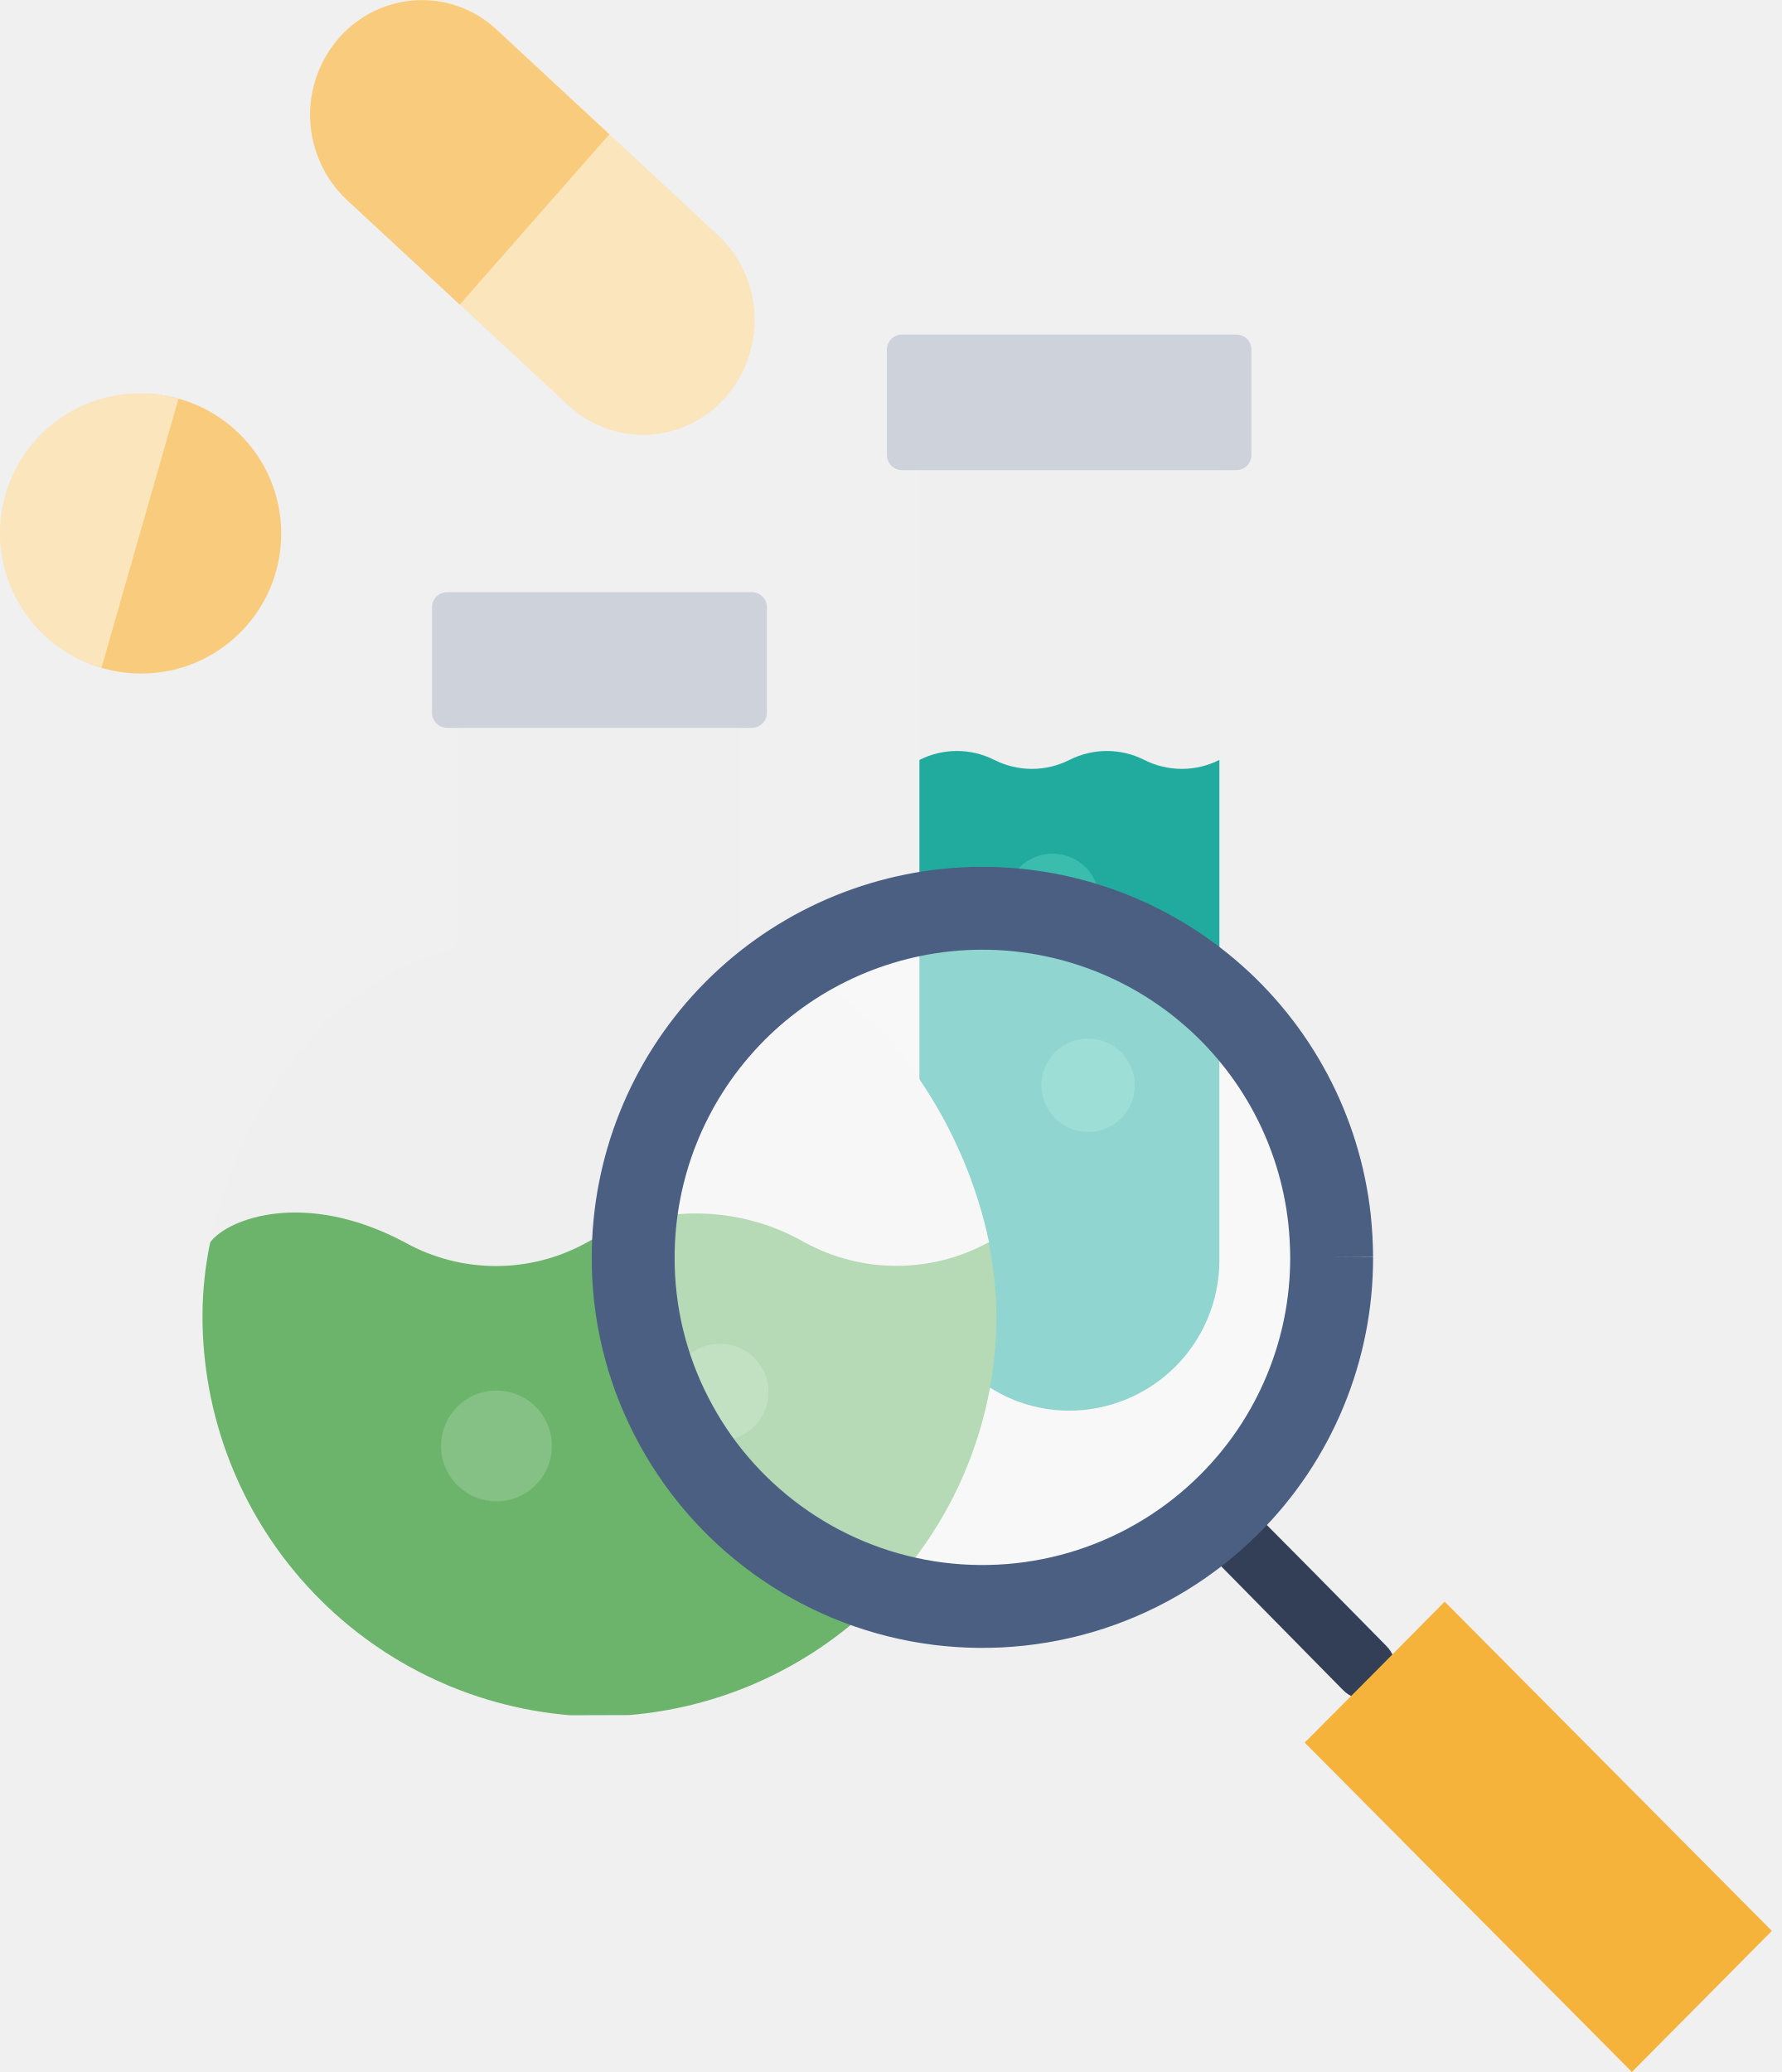
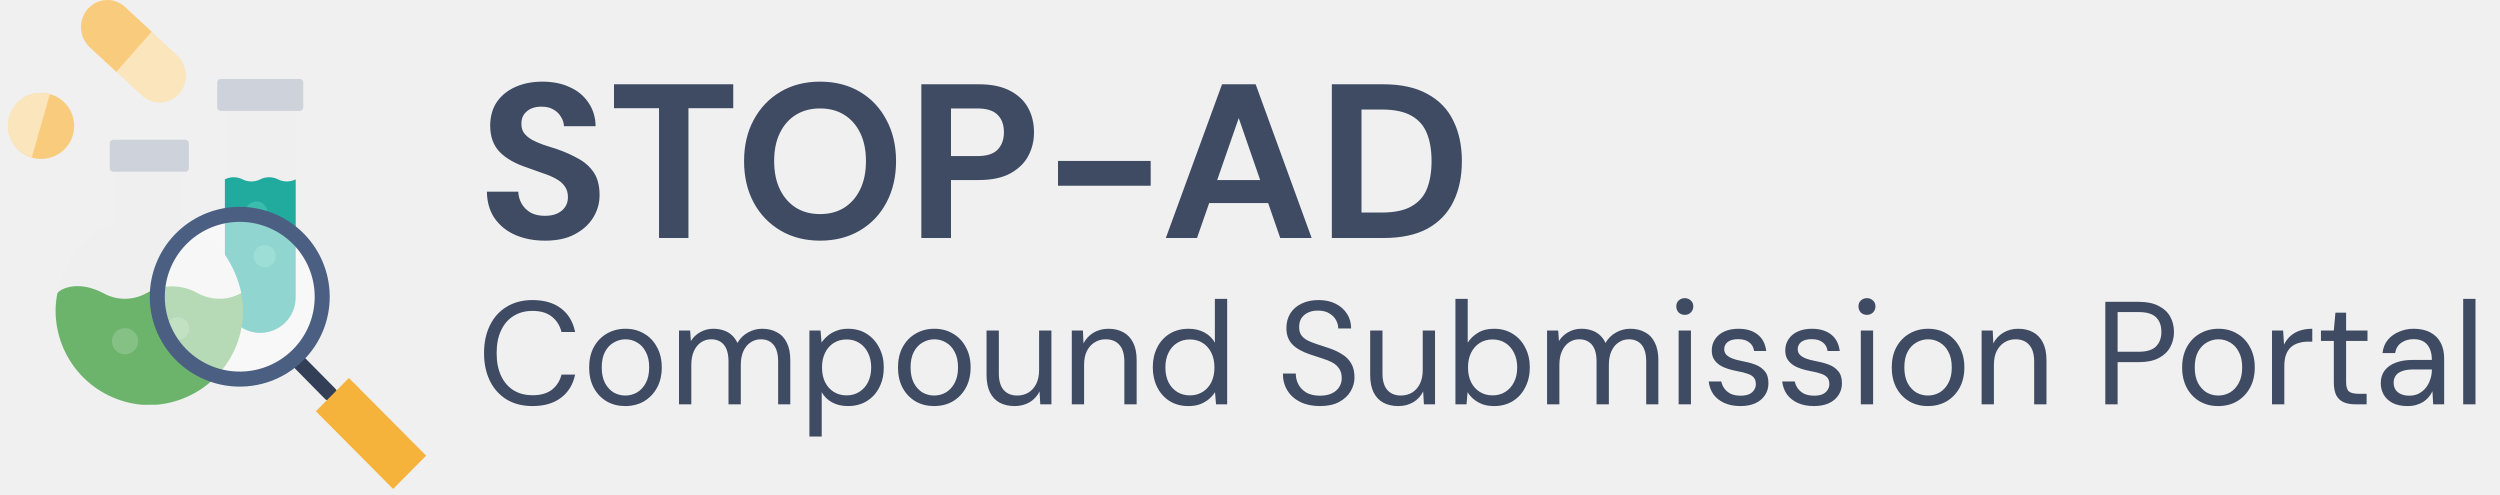
- <svg xmlns="http://www.w3.org/2000/svg" width="43" height="50" viewBox="0 0 43 50" fill="none">
-   <path fill-rule="evenodd" clip-rule="evenodd" d="M26.042 20.095L29.428 18.338V11.341L25.475 10.036L22.186 11.345V18.342L26.042 20.095Z" fill="#F0EFF0" />
-   <path fill-rule="evenodd" clip-rule="evenodd" d="M23.889 33.485C24.461 33.849 25.126 34.042 25.805 34.041C26.763 34.039 27.682 33.657 28.36 32.98C29.038 32.303 29.42 31.384 29.424 30.426V18.338C29.143 18.48 28.832 18.554 28.518 18.554C28.203 18.554 27.893 18.48 27.612 18.338C27.332 18.196 27.023 18.122 26.709 18.122C26.395 18.122 26.085 18.196 25.805 18.338C25.524 18.48 25.214 18.554 24.899 18.554C24.585 18.554 24.274 18.48 23.994 18.338C23.713 18.196 23.404 18.122 23.09 18.122C22.776 18.122 22.466 18.196 22.186 18.338V26.046C22.019 30.531 21.696 32.187 23.889 33.485Z" fill="#21AB9F" />
-   <path fill-rule="evenodd" clip-rule="evenodd" d="M22.186 11.345H29.836C29.932 11.344 30.024 11.305 30.092 11.237C30.159 11.169 30.197 11.076 30.197 10.98V8.434C30.197 8.338 30.159 8.246 30.091 8.179C30.024 8.111 29.932 8.073 29.836 8.073H21.767C21.671 8.073 21.578 8.111 21.51 8.178C21.441 8.246 21.402 8.338 21.401 8.434V10.98C21.401 11.077 21.44 11.17 21.508 11.238C21.577 11.307 21.67 11.345 21.767 11.345H22.186Z" fill="#CED2DB" />
-   <path fill-rule="evenodd" clip-rule="evenodd" d="M13.993 32.708C17.848 31.988 20.355 31.841 23.869 29.987C23.57 28.576 22.999 27.237 22.186 26.045C21.331 24.684 20.049 23.645 18.54 23.091C18.183 22.979 17.876 22.881 17.876 22.648V17.564L14.552 16.258L11.054 17.564V22.644C11.054 22.878 10.747 22.979 10.389 23.091C7.669 23.958 5.671 27.056 5.072 29.975L13.993 32.708Z" fill="#F0EFF0" />
-   <path fill-rule="evenodd" clip-rule="evenodd" d="M11.055 17.564H18.14C18.237 17.564 18.33 17.526 18.399 17.457C18.467 17.389 18.506 17.296 18.506 17.199V14.653C18.506 14.605 18.496 14.558 18.478 14.514C18.459 14.47 18.432 14.43 18.398 14.396C18.364 14.362 18.324 14.336 18.28 14.318C18.235 14.3 18.188 14.291 18.14 14.291H10.786C10.69 14.291 10.598 14.33 10.531 14.397C10.463 14.465 10.425 14.557 10.425 14.653V17.199C10.425 17.295 10.463 17.387 10.53 17.456C10.598 17.524 10.69 17.563 10.786 17.564H11.055Z" fill="#CED2DB" />
-   <path fill-rule="evenodd" clip-rule="evenodd" d="M15.178 41.387C17.297 41.212 19.299 40.342 20.874 38.914C22.449 37.485 23.508 35.577 23.889 33.485C23.992 32.909 24.044 32.325 24.044 31.74C24.04 31.148 23.976 30.558 23.854 29.979C23.173 30.351 22.41 30.547 21.634 30.547C20.858 30.547 20.095 30.351 19.415 29.979C18.616 29.522 17.712 29.282 16.791 29.282C15.871 29.282 14.966 29.522 14.168 29.979C13.495 30.354 12.738 30.551 11.968 30.551C11.197 30.551 10.44 30.354 9.768 29.979C7.358 28.696 5.492 29.407 5.072 29.979C4.951 30.559 4.888 31.151 4.886 31.744C4.882 34.171 5.792 36.511 7.435 38.298C9.078 40.086 11.332 41.19 13.752 41.391L15.178 41.387Z" fill="#6CB46C" />
-   <path fill-rule="evenodd" clip-rule="evenodd" d="M16.212 33.57C16.207 33.803 16.273 34.031 16.399 34.226C16.525 34.422 16.706 34.575 16.92 34.666C17.134 34.757 17.37 34.782 17.598 34.739C17.827 34.695 18.037 34.584 18.201 34.419C18.366 34.255 18.478 34.046 18.522 33.818C18.567 33.59 18.543 33.353 18.452 33.139C18.361 32.925 18.209 32.743 18.014 32.616C17.819 32.489 17.591 32.424 17.359 32.428C17.055 32.428 16.764 32.548 16.549 32.762C16.334 32.976 16.213 33.267 16.212 33.57Z" fill="#85C185" />
-   <path fill-rule="evenodd" clip-rule="evenodd" d="M11.98 36.229C12.244 36.229 12.503 36.15 12.723 36.003C12.943 35.856 13.114 35.647 13.215 35.403C13.316 35.158 13.343 34.889 13.291 34.63C13.239 34.37 13.111 34.132 12.924 33.945C12.736 33.758 12.498 33.631 12.238 33.58C11.979 33.529 11.71 33.556 11.465 33.658C11.221 33.76 11.012 33.931 10.866 34.152C10.72 34.372 10.642 34.631 10.643 34.896C10.644 35.25 10.785 35.589 11.036 35.839C11.286 36.089 11.626 36.229 11.98 36.229V36.229Z" fill="#85C185" />
-   <path fill-rule="evenodd" clip-rule="evenodd" d="M25.401 22.855C25.624 22.855 25.841 22.788 26.027 22.665C26.212 22.541 26.357 22.365 26.442 22.159C26.527 21.953 26.55 21.726 26.506 21.507C26.463 21.289 26.355 21.088 26.198 20.93C26.04 20.773 25.839 20.665 25.62 20.622C25.402 20.578 25.175 20.601 24.969 20.686C24.763 20.771 24.587 20.916 24.463 21.101C24.34 21.286 24.273 21.504 24.273 21.727C24.273 22.026 24.392 22.313 24.604 22.524C24.815 22.736 25.102 22.855 25.401 22.855Z" fill="#3ABDAD" />
-   <path fill-rule="evenodd" clip-rule="evenodd" d="M26.26 27.317C26.483 27.316 26.7 27.249 26.885 27.125C27.07 27 27.214 26.824 27.299 26.618C27.383 26.412 27.405 26.185 27.361 25.967C27.317 25.749 27.21 25.548 27.052 25.391C26.894 25.234 26.693 25.127 26.475 25.084C26.256 25.04 26.03 25.063 25.824 25.148C25.618 25.234 25.442 25.378 25.319 25.564C25.195 25.749 25.129 25.966 25.129 26.189C25.129 26.338 25.158 26.485 25.215 26.622C25.272 26.759 25.355 26.883 25.46 26.988C25.566 27.093 25.69 27.175 25.827 27.232C25.965 27.288 26.112 27.317 26.26 27.317V27.317Z" fill="#3ABDAD" />
-   <path d="M8.193 0.917C8.427 0.648 8.713 0.428 9.033 0.272C9.353 0.116 9.7 0.024 10.055 0.004C10.408 -0.015 10.761 0.038 11.093 0.159C11.428 0.282 11.734 0.471 11.995 0.715L17.32 5.671C17.586 5.914 17.8 6.209 17.95 6.537C18.256 7.204 18.293 7.963 18.05 8.656C17.935 8.996 17.752 9.311 17.514 9.581C17.279 9.85 16.992 10.069 16.671 10.226C16.353 10.383 16.006 10.473 15.652 10.49C15.298 10.509 14.944 10.456 14.611 10.335C14.277 10.21 13.971 10.021 13.709 9.779L8.384 4.827C8.126 4.581 7.919 4.286 7.774 3.96C7.466 3.294 7.43 2.534 7.673 1.842C7.784 1.502 7.961 1.188 8.193 0.917V0.917Z" fill="#FBE5BD" />
-   <path d="M14.704 3.241L11.983 0.719C11.724 0.475 11.418 0.286 11.084 0.164C10.75 0.042 10.395 -0.011 10.04 0.007C9.685 0.027 9.337 0.118 9.017 0.274C8.697 0.43 8.412 0.649 8.178 0.917C7.698 1.467 7.449 2.182 7.485 2.911C7.522 3.641 7.84 4.327 8.372 4.827L11.093 7.35L14.704 3.241Z" fill="#F9CC7D" />
-   <path fill-rule="evenodd" clip-rule="evenodd" d="M28.938 37.259L32.401 40.777C33.073 41.461 34.123 40.388 33.446 39.712C32.293 38.538 31.14 37.372 29.987 36.214C29.311 35.506 28.261 36.571 28.938 37.259Z" fill="#333F56" />
-   <path fill-rule="evenodd" clip-rule="evenodd" d="M42.755 46.595L39.378 50L31.483 42.051L33.143 40.384L34.861 38.65L42.755 46.595Z" fill="#F5B33C" />
-   <path opacity="0.5" fill-rule="evenodd" clip-rule="evenodd" d="M32.117 30.212C32.12 31.319 31.903 32.416 31.479 33.438C31.055 34.461 30.433 35.39 29.649 36.171V36.171C29.025 36.798 28.306 37.322 27.519 37.725C26.533 38.229 25.458 38.533 24.354 38.62C23.251 38.708 22.141 38.577 21.088 38.236C20.035 37.894 19.06 37.349 18.218 36.63C17.376 35.912 16.684 35.035 16.181 34.049C15.572 32.864 15.258 31.551 15.264 30.22C15.263 28.065 16.088 25.991 17.569 24.425C19.05 22.86 21.075 21.921 23.227 21.802C25.379 21.684 27.495 22.395 29.139 23.788C30.783 25.182 31.831 27.152 32.067 29.295V29.295C32.101 29.599 32.118 29.906 32.117 30.212V30.212Z" fill="white" />
-   <path d="M32.133 30.34C32.135 31.447 31.918 32.544 31.494 33.566C31.071 34.589 30.449 35.518 29.665 36.299C28.724 37.239 27.575 37.943 26.31 38.354C25.046 38.764 23.702 38.87 22.388 38.663C21.075 38.455 19.829 37.94 18.753 37.158C17.677 36.377 16.801 35.353 16.197 34.169C15.589 32.984 15.274 31.672 15.279 30.34C15.28 28.186 16.107 26.113 17.589 24.549C19.07 22.985 21.095 22.048 23.247 21.93C25.398 21.813 27.513 22.524 29.156 23.918C30.799 25.311 31.847 27.281 32.082 29.423V29.423C32.114 29.728 32.131 30.034 32.133 30.34" stroke="#4A5F82" stroke-width="2" />
-   <path d="M3.408 16.254C5.274 16.254 6.786 14.742 6.786 12.877C6.786 11.011 5.274 9.499 3.408 9.499C1.543 9.499 0.031 11.011 0.031 12.877C0.031 14.742 1.543 16.254 3.408 16.254Z" fill="#F9CC7D" />
-   <path fill-rule="evenodd" clip-rule="evenodd" d="M2.449 16.114C1.587 15.868 0.859 15.29 0.425 14.506C-0.01 13.723 -0.116 12.799 0.13 11.938C0.377 11.077 0.955 10.349 1.738 9.914C2.522 9.479 3.445 9.373 4.307 9.62" fill="#FBE5BD" />
+ <svg xmlns="http://www.w3.org/2000/svg" width="1027" height="203" viewBox="0 0 1027 203" fill="none">
+   <path fill-rule="evenodd" clip-rule="evenodd" d="M107.88 80.727L121.489 73.669V45.562L105.599 40.316L92.381 45.578V73.685L107.88 80.727Z" fill="#F0EFF0" />
+   <path fill-rule="evenodd" clip-rule="evenodd" d="M99.225 134.522C101.527 135.986 104.2 136.76 106.928 136.755C110.781 136.746 114.473 135.215 117.199 132.493C119.925 129.772 121.462 126.083 121.474 122.233V73.671C120.345 74.24 119.098 74.537 117.834 74.537C116.569 74.537 115.322 74.24 114.193 73.671C113.067 73.101 111.823 72.804 110.56 72.804C109.299 72.804 108.054 73.101 106.928 73.671C105.799 74.24 104.552 74.537 103.287 74.537C102.023 74.537 100.776 74.24 99.647 73.671C98.521 73.101 97.277 72.804 96.014 72.804C94.752 72.804 93.508 73.101 92.382 73.671V104.635C91.71 122.655 90.413 129.307 99.225 134.522Z" fill="#21AB9F" />
+   <path fill-rule="evenodd" clip-rule="evenodd" d="M92.383 45.579H123.132C123.519 45.574 123.888 45.418 124.161 45.143C124.433 44.869 124.585 44.497 124.585 44.111V33.883C124.585 33.498 124.432 33.129 124.159 32.856C123.887 32.584 123.517 32.431 123.132 32.431H90.696C90.309 32.431 89.938 32.583 89.663 32.855C89.388 33.127 89.231 33.496 89.227 33.883V44.111C89.227 44.5 89.382 44.873 89.657 45.149C89.933 45.424 90.306 45.579 90.696 45.579H92.383Z" fill="#CED2DB" />
+   <path fill-rule="evenodd" clip-rule="evenodd" d="M59.441 131.398C74.941 128.509 85.019 127.915 99.143 120.467C97.942 114.799 95.644 109.42 92.378 104.634C88.942 99.165 83.787 94.991 77.722 92.766C76.284 92.314 75.05 91.923 75.05 90.986V70.562L61.691 65.315L47.629 70.562V90.971C47.629 91.907 46.395 92.314 44.958 92.766C34.02 96.249 25.99 108.694 23.584 120.42L59.441 131.398Z" fill="#F0EFF0" />
+   <path fill-rule="evenodd" clip-rule="evenodd" d="M47.631 70.562H76.114C76.504 70.562 76.877 70.407 77.153 70.132C77.428 69.857 77.583 69.484 77.583 69.094V58.866C77.583 58.674 77.545 58.484 77.471 58.307C77.397 58.13 77.289 57.969 77.152 57.834C77.015 57.699 76.853 57.593 76.675 57.52C76.497 57.448 76.307 57.412 76.114 57.414H46.553C46.168 57.414 45.798 57.567 45.526 57.84C45.253 58.112 45.1 58.481 45.1 58.866V69.094C45.1 69.481 45.253 69.852 45.525 70.127C45.797 70.401 46.166 70.558 46.553 70.562H47.631Z" fill="#CED2DB" />
+   <path fill-rule="evenodd" clip-rule="evenodd" d="M64.208 166.267C72.726 165.563 80.774 162.07 87.104 156.331C93.434 150.591 97.694 142.926 99.222 134.522C99.637 132.208 99.846 129.861 99.847 127.51C99.831 125.133 99.575 122.763 99.081 120.437C96.346 121.934 93.278 122.718 90.16 122.718C87.042 122.718 83.973 121.934 81.238 120.437C78.026 118.602 74.391 117.637 70.692 117.637C66.993 117.637 63.357 118.602 60.146 120.437C57.442 121.945 54.398 122.737 51.302 122.737C48.206 122.737 45.162 121.945 42.459 120.437C32.772 115.284 25.272 118.142 23.584 120.437C23.095 122.768 22.844 125.144 22.834 127.526C22.821 137.278 26.479 146.679 33.082 153.859C39.685 161.04 48.749 165.475 58.474 166.282L64.208 166.267Z" fill="#6CB46C" />
+   <path fill-rule="evenodd" clip-rule="evenodd" d="M68.365 134.865C68.347 135.799 68.608 136.717 69.115 137.501C69.622 138.285 70.352 138.9 71.212 139.267C72.071 139.633 73.02 139.735 73.937 139.558C74.855 139.382 75.699 138.935 76.361 138.276C77.022 137.617 77.472 136.776 77.652 135.859C77.831 134.943 77.733 133.994 77.369 133.134C77.005 132.274 76.392 131.542 75.609 131.032C74.826 130.523 73.909 130.259 72.975 130.274C71.755 130.274 70.585 130.758 69.721 131.618C68.857 132.479 68.37 133.646 68.365 134.865Z" fill="#85C185" />
+   <path fill-rule="evenodd" clip-rule="evenodd" d="M51.352 145.545C52.416 145.545 53.456 145.229 54.34 144.639C55.224 144.048 55.913 143.208 56.319 142.226C56.726 141.243 56.831 140.162 56.623 139.12C56.414 138.077 55.9 137.12 55.147 136.37C54.394 135.619 53.435 135.109 52.391 134.903C51.348 134.698 50.266 134.806 49.285 135.215C48.303 135.624 47.465 136.315 46.876 137.201C46.287 138.086 45.974 139.126 45.978 140.189C45.982 141.611 46.55 142.973 47.557 143.977C48.565 144.981 49.929 145.545 51.352 145.545Z" fill="#85C185" />
+   <path fill-rule="evenodd" clip-rule="evenodd" d="M105.301 91.814C106.197 91.814 107.073 91.549 107.818 91.051C108.563 90.553 109.144 89.846 109.487 89.019C109.83 88.192 109.919 87.281 109.745 86.403C109.57 85.524 109.138 84.717 108.505 84.084C107.871 83.451 107.064 83.019 106.185 82.845C105.306 82.67 104.395 82.76 103.567 83.102C102.739 83.445 102.031 84.026 101.533 84.77C101.035 85.515 100.77 86.39 100.77 87.286C100.77 88.487 101.247 89.639 102.097 90.488C102.947 91.337 104.099 91.814 105.301 91.814Z" fill="#3ABDAD" />
+   <path fill-rule="evenodd" clip-rule="evenodd" d="M108.752 109.74C109.648 109.737 110.522 109.469 111.265 108.969C112.008 108.469 112.587 107.761 112.927 106.934C113.268 106.106 113.355 105.196 113.179 104.318C113.002 103.441 112.57 102.636 111.935 102.004C111.301 101.372 110.493 100.943 109.615 100.769C108.736 100.595 107.826 100.686 106.999 101.029C106.172 101.372 105.465 101.953 104.968 102.697C104.471 103.442 104.206 104.316 104.206 105.211C104.206 105.808 104.323 106.398 104.552 106.948C104.781 107.498 105.116 107.998 105.538 108.419C105.961 108.84 106.462 109.173 107.013 109.4C107.565 109.626 108.156 109.742 108.752 109.74Z" fill="#3ABDAD" />
+   <path d="M36.133 3.684C37.072 2.602 38.22 1.72 39.508 1.092C40.793 0.464 42.189 0.098 43.617 0.014C45.035 -0.059 46.454 0.153 47.788 0.639C49.134 1.134 50.366 1.893 51.413 2.872L72.819 22.781C73.888 23.76 74.748 24.944 75.35 26.263C76.584 28.94 76.73 31.991 75.756 34.773C75.291 36.142 74.558 37.405 73.6 38.489C72.655 39.572 71.502 40.453 70.21 41.081C68.932 41.712 67.539 42.074 66.116 42.143C64.692 42.218 63.268 42.006 61.928 41.519C60.587 41.016 59.356 40.258 58.304 39.286L36.898 19.392C35.862 18.402 35.029 17.219 34.445 15.91C33.209 13.234 33.064 10.182 34.039 7.4C34.486 6.036 35.197 4.773 36.133 3.684Z" fill="#FBE5BD" />
+   <path d="M62.304 13.021L51.367 2.887C50.325 1.908 49.096 1.151 47.753 0.66C46.41 0.169 44.982 -0.046 43.554 0.029C42.126 0.109 40.728 0.474 39.443 1.101C38.158 1.729 37.011 2.607 36.07 3.683C34.138 5.892 33.14 8.765 33.286 11.695C33.431 14.626 34.71 17.385 36.852 19.392L47.789 29.526L62.304 13.021Z" fill="#F9CC7D" />
+   <path fill-rule="evenodd" clip-rule="evenodd" d="M119.518 149.683L133.44 163.815C136.143 166.563 140.361 162.253 137.642 159.536C133.007 154.821 128.372 150.136 123.737 145.483C121.018 142.641 116.8 146.92 119.518 149.683Z" fill="#333F56" />
+   <path fill-rule="evenodd" clip-rule="evenodd" d="M175.064 187.19L161.486 200.869L129.753 168.936L136.425 162.237L143.331 155.273L175.064 187.19Z" fill="#F5B33C" />
+   <path opacity="0.5" fill-rule="evenodd" clip-rule="evenodd" d="M132.297 121.373C132.307 125.821 131.435 130.226 129.732 134.334C128.029 138.442 125.529 142.173 122.376 145.311C119.868 147.83 116.978 149.938 113.814 151.557C109.85 153.579 105.528 154.8 101.093 155.152C96.657 155.504 92.196 154.979 87.963 153.607C83.731 152.236 79.811 150.044 76.426 147.158C73.041 144.271 70.259 140.747 68.237 136.786C65.79 132.029 64.526 126.753 64.55 121.405C64.546 112.746 67.862 104.415 73.817 98.125C79.771 91.835 87.91 88.064 96.561 87.588C105.212 87.112 113.717 89.967 120.326 95.566C126.935 101.165 131.147 109.081 132.094 117.689C132.231 118.912 132.299 120.142 132.297 121.373Z" fill="white" />
+   <path d="M96.916 84.999C106.2 84.603 115.298 87.718 122.393 93.731L122.729 94.019C129.632 100.013 134.068 108.353 135.176 117.426L135.227 117.865L135.228 117.872L135.229 117.878C135.352 119.039 135.423 120.206 135.444 121.374L135.449 121.874V121.881C135.46 126.737 134.507 131.546 132.648 136.031C130.79 140.514 128.062 144.585 124.622 148.009L124.622 148.01C120.626 152.001 115.77 155.022 110.428 156.844L109.909 157.016C104.363 158.817 98.47 159.281 92.71 158.371C86.951 157.461 81.488 155.201 76.768 151.778C72.05 148.356 68.208 143.867 65.556 138.678V138.678C62.89 133.484 61.51 127.726 61.529 121.887H61.529C61.533 112.441 65.159 103.356 71.658 96.499V96.499L71.965 96.18C78.436 89.515 87.186 85.527 96.474 85.02L96.916 84.999ZM118.402 98.441C112.492 93.432 104.912 90.837 97.179 91.166L96.811 91.184C89.072 91.606 81.783 94.929 76.393 100.48L76.138 100.746C70.809 106.368 67.801 113.787 67.705 121.521L67.702 121.89V121.9C67.684 126.602 68.761 131.241 70.844 135.454L71.049 135.86L71.051 135.865L71.261 136.269C73.461 140.422 76.584 144.018 80.392 146.781C84.324 149.633 88.875 151.515 93.674 152.273C98.472 153.032 103.383 152.645 108.003 151.145H108.003L108.435 151.001C112.886 149.483 116.931 146.966 120.26 143.642L120.264 143.638L120.531 143.369C123.269 140.576 125.447 137.282 126.946 133.667L127.088 133.316C128.54 129.687 129.283 125.813 129.276 121.902L129.271 121.48C129.254 120.499 129.194 119.518 129.091 118.541L129.049 118.175C128.125 110.619 124.431 103.673 118.681 98.68L118.402 98.441Z" fill="#4A5F82" />
+   <path d="M16.896 65.3C24.395 65.3 30.474 59.225 30.474 51.731C30.474 44.237 24.395 38.162 16.896 38.162C9.398 38.162 3.319 44.237 3.319 51.731C3.319 59.225 9.398 65.3 16.896 65.3Z" fill="#F9CC7D" />
+   <path fill-rule="evenodd" clip-rule="evenodd" d="M13.037 64.738C9.575 63.748 6.648 61.424 4.9 58.278C3.153 55.131 2.727 51.42 3.717 47.96C4.708 44.499 7.033 41.574 10.181 39.828C13.33 38.081 17.044 37.656 20.506 38.645" fill="#FBE5BD" />
+   <path d="M223.928 98.86C219.356 98.86 215.266 98.078 211.657 96.514C208.109 94.95 205.282 92.665 203.177 89.657C201.131 86.65 200.079 83.011 200.019 78.74H212.921C212.981 80.605 213.462 82.289 214.364 83.793C215.266 85.296 216.499 86.499 218.063 87.401C219.687 88.244 221.612 88.665 223.837 88.665C225.762 88.665 227.416 88.364 228.8 87.762C230.243 87.101 231.356 86.199 232.138 85.056C232.92 83.913 233.311 82.56 233.311 80.996C233.311 79.191 232.86 77.688 231.957 76.485C231.115 75.282 229.912 74.259 228.349 73.417C226.845 72.575 225.07 71.823 223.025 71.162C221.041 70.44 218.935 69.688 216.71 68.906C211.718 67.282 207.898 65.117 205.252 62.41C202.665 59.703 201.372 56.124 201.372 51.673C201.372 47.884 202.274 44.636 204.079 41.929C205.943 39.223 208.5 37.148 211.748 35.704C214.996 34.261 218.695 33.539 222.845 33.539C227.115 33.539 230.845 34.291 234.033 35.794C237.281 37.238 239.837 39.343 241.701 42.11C243.626 44.877 244.619 48.125 244.679 51.854H231.687C231.627 50.471 231.206 49.177 230.424 47.974C229.702 46.711 228.679 45.719 227.356 44.997C226.033 44.215 224.469 43.824 222.665 43.824C221.101 43.764 219.657 44.005 218.334 44.546C217.071 45.087 216.048 45.899 215.266 46.982C214.545 48.005 214.184 49.298 214.184 50.861C214.184 52.365 214.545 53.628 215.266 54.651C216.048 55.673 217.101 56.576 218.424 57.358C219.747 58.079 221.311 58.771 223.116 59.433C224.92 60.034 226.875 60.666 228.98 61.327C232.108 62.41 234.995 63.703 237.641 65.207C240.288 66.65 242.393 68.545 243.957 70.891C245.521 73.237 246.303 76.334 246.303 80.184C246.303 83.492 245.431 86.559 243.686 89.386C241.942 92.213 239.416 94.499 236.108 96.243C232.86 97.988 228.8 98.86 223.928 98.86ZM270.724 97.777V44.456H252.229V34.621H301.219V44.456H282.814V97.777H270.724ZM336.879 98.86C330.744 98.86 325.33 97.476 320.639 94.71C315.947 91.943 312.278 88.123 309.632 83.251C306.985 78.319 305.662 72.635 305.662 66.199C305.662 59.764 306.985 54.109 309.632 49.237C312.278 44.305 315.947 40.456 320.639 37.689C325.33 34.922 330.744 33.539 336.879 33.539C343.074 33.539 348.517 34.922 353.209 37.689C357.901 40.456 361.54 44.305 364.126 49.237C366.772 54.109 368.096 59.764 368.096 66.199C368.096 72.635 366.772 78.319 364.126 83.251C361.54 88.123 357.901 91.943 353.209 94.71C348.517 97.476 343.074 98.86 336.879 98.86ZM336.879 87.943C340.728 87.943 344.036 87.071 346.803 85.326C349.63 83.522 351.826 80.996 353.389 77.748C354.953 74.5 355.735 70.65 355.735 66.199C355.735 61.688 354.953 57.839 353.389 54.651C351.826 51.403 349.63 48.907 346.803 47.162C344.036 45.418 340.728 44.546 336.879 44.546C333.089 44.546 329.781 45.418 326.954 47.162C324.127 48.907 321.932 51.403 320.368 54.651C318.804 57.839 318.022 61.688 318.022 66.199C318.022 70.65 318.804 74.5 320.368 77.748C321.932 80.996 324.127 83.522 326.954 85.326C329.781 87.071 333.089 87.943 336.879 87.943ZM378.487 97.777V34.621H402.126C407.238 34.621 411.479 35.494 414.847 37.238C418.215 38.982 420.711 41.328 422.335 44.275C423.959 47.223 424.771 50.591 424.771 54.38C424.771 57.869 423.99 61.087 422.426 64.034C420.862 66.981 418.396 69.387 415.027 71.252C411.659 73.056 407.359 73.958 402.126 73.958H390.667V97.777H378.487ZM390.667 64.124H401.404C405.314 64.124 408.11 63.252 409.795 61.508C411.539 59.703 412.411 57.328 412.411 54.38C412.411 51.252 411.539 48.847 409.795 47.162C408.11 45.418 405.314 44.546 401.404 44.546H390.667V64.124ZM434.629 76.304V66.109H472.703V76.304H434.629ZM478.919 97.777L502.016 34.621H515.82L538.826 97.777H525.925L508.873 48.516L491.73 97.777H478.919ZM489.114 83.432L492.362 73.958H524.481L527.639 83.432H489.114ZM547.125 97.777V34.621H568.237C575.576 34.621 581.62 35.945 586.372 38.591C591.184 41.178 594.733 44.847 597.018 49.598C599.364 54.29 600.537 59.824 600.537 66.199C600.537 72.575 599.364 78.139 597.018 82.89C594.733 87.582 591.214 91.251 586.462 93.897C581.711 96.484 575.636 97.777 568.237 97.777H547.125ZM559.305 87.311H567.606C572.779 87.311 576.839 86.469 579.786 84.785C582.793 83.101 584.929 80.695 586.192 77.567C587.455 74.379 588.086 70.59 588.086 66.199C588.086 61.748 587.455 57.959 586.192 54.831C584.929 51.644 582.793 49.208 579.786 47.523C576.839 45.839 572.779 44.997 567.606 44.997H559.305V87.311Z" fill="#3E4B63" />
+   <path d="M218.755 166.814C214.665 166.814 211.116 165.911 208.109 164.107C205.141 162.262 202.856 159.716 201.252 156.468C199.648 153.18 198.846 149.371 198.846 145.04C198.846 140.709 199.648 136.92 201.252 133.672C202.856 130.384 205.141 127.838 208.109 126.033C211.116 124.189 214.665 123.266 218.755 123.266C223.567 123.266 227.476 124.409 230.484 126.695C233.491 128.98 235.416 132.208 236.258 136.379H230.664C230.023 133.772 228.719 131.687 226.755 130.123C224.79 128.519 222.123 127.717 218.755 127.717C215.747 127.717 213.141 128.419 210.936 129.822C208.73 131.186 207.026 133.171 205.823 135.777C204.62 138.343 204.019 141.431 204.019 145.04C204.019 148.649 204.62 151.756 205.823 154.363C207.026 156.929 208.73 158.914 210.936 160.318C213.141 161.681 215.747 162.363 218.755 162.363C222.123 162.363 224.79 161.601 226.755 160.077C228.719 158.513 230.023 156.448 230.664 153.882H236.258C235.416 157.932 233.491 161.1 230.484 163.385C227.476 165.671 223.567 166.814 218.755 166.814ZM256.816 166.814C254.01 166.814 251.483 166.172 249.238 164.889C246.992 163.566 245.228 161.721 243.945 159.355C242.662 156.949 242.02 154.162 242.02 150.995C242.02 147.747 242.662 144.94 243.945 142.574C245.268 140.168 247.052 138.323 249.298 137.04C251.584 135.717 254.13 135.055 256.937 135.055C259.824 135.055 262.37 135.717 264.576 137.04C266.821 138.323 268.585 140.168 269.869 142.574C271.192 144.94 271.853 147.727 271.853 150.934C271.853 154.142 271.192 156.949 269.869 159.355C268.545 161.721 266.761 163.566 264.515 164.889C262.27 166.172 259.704 166.814 256.816 166.814ZM256.877 162.483C258.601 162.483 260.205 162.062 261.688 161.22C263.172 160.338 264.375 159.034 265.297 157.31C266.22 155.586 266.681 153.461 266.681 150.934C266.681 148.368 266.22 146.243 265.297 144.559C264.415 142.835 263.232 141.551 261.749 140.709C260.305 139.827 258.701 139.386 256.937 139.386C255.253 139.386 253.649 139.827 252.125 140.709C250.641 141.551 249.438 142.835 248.516 144.559C247.634 146.243 247.193 148.368 247.193 150.934C247.193 153.461 247.634 155.586 248.516 157.31C249.438 159.034 250.621 160.338 252.065 161.22C253.548 162.062 255.152 162.483 256.877 162.483ZM278.937 166.092V135.777H283.509L283.809 140.108C284.772 138.544 286.055 137.321 287.659 136.439C289.303 135.516 291.087 135.055 293.012 135.055C294.576 135.055 295.979 135.276 297.222 135.717C298.506 136.118 299.628 136.76 300.591 137.642C301.553 138.484 302.335 139.566 302.936 140.89C303.979 139.045 305.403 137.622 307.207 136.619C309.052 135.577 311.016 135.055 313.101 135.055C315.427 135.055 317.452 135.537 319.176 136.499C320.941 137.421 322.284 138.845 323.206 140.769C324.169 142.654 324.65 145.06 324.65 147.987V166.092H319.658V148.529C319.658 145.481 319.036 143.195 317.793 141.672C316.55 140.148 314.806 139.386 312.56 139.386C310.996 139.386 309.593 139.807 308.35 140.649C307.107 141.451 306.124 142.634 305.403 144.198C304.681 145.762 304.32 147.686 304.32 149.972V166.092H299.267V148.529C299.267 145.481 298.646 143.195 297.403 141.672C296.16 140.148 294.395 139.386 292.11 139.386C290.586 139.386 289.203 139.807 287.96 140.649C286.757 141.451 285.794 142.634 285.072 144.198C284.351 145.762 283.99 147.686 283.99 149.972V166.092H278.937ZM332.507 179.324V135.777H337.078L337.499 140.709C338.141 139.747 338.963 138.845 339.965 138.003C340.968 137.12 342.171 136.419 343.574 135.897C344.978 135.336 346.581 135.055 348.386 135.055C351.353 135.055 353.92 135.757 356.085 137.161C358.29 138.564 359.994 140.469 361.197 142.875C362.441 145.24 363.062 147.947 363.062 150.995C363.062 154.042 362.441 156.769 361.197 159.175C359.994 161.541 358.29 163.405 356.085 164.769C353.879 166.132 351.293 166.814 348.326 166.814C345.88 166.814 343.714 166.312 341.83 165.31C339.985 164.307 338.562 162.904 337.559 161.1V179.324H332.507ZM347.784 162.423C349.749 162.423 351.494 161.942 353.017 160.979C354.541 160.017 355.724 158.694 356.566 157.009C357.448 155.285 357.889 153.26 357.889 150.934C357.889 148.649 357.448 146.644 356.566 144.92C355.724 143.195 354.541 141.852 353.017 140.89C351.494 139.927 349.749 139.446 347.784 139.446C345.779 139.446 344.015 139.927 342.491 140.89C340.968 141.852 339.785 143.195 338.943 144.92C338.101 146.644 337.68 148.649 337.68 150.934C337.68 153.26 338.101 155.285 338.943 157.009C339.785 158.694 340.968 160.017 342.491 160.979C344.015 161.942 345.779 162.423 347.784 162.423ZM383.691 166.814C380.885 166.814 378.358 166.172 376.113 164.889C373.867 163.566 372.103 161.721 370.82 159.355C369.537 156.949 368.895 154.162 368.895 150.995C368.895 147.747 369.537 144.94 370.82 142.574C372.143 140.168 373.927 138.323 376.173 137.04C378.459 135.717 381.005 135.055 383.812 135.055C386.699 135.055 389.245 135.717 391.451 137.04C393.696 138.323 395.46 140.168 396.744 142.574C398.067 144.94 398.728 147.727 398.728 150.934C398.728 154.142 398.067 156.949 396.744 159.355C395.42 161.721 393.636 163.566 391.39 164.889C389.145 166.172 386.579 166.814 383.691 166.814ZM383.752 162.483C385.476 162.483 387.08 162.062 388.563 161.22C390.047 160.338 391.25 159.034 392.172 157.31C393.095 155.586 393.556 153.461 393.556 150.934C393.556 148.368 393.095 146.243 392.172 144.559C391.29 142.835 390.107 141.551 388.624 140.709C387.18 139.827 385.576 139.386 383.812 139.386C382.128 139.386 380.524 139.827 379 140.709C377.516 141.551 376.313 142.835 375.391 144.559C374.509 146.243 374.068 148.368 374.068 150.934C374.068 153.461 374.509 155.586 375.391 157.31C376.313 159.034 377.496 160.338 378.94 161.22C380.423 162.062 382.027 162.483 383.752 162.483ZM416.819 166.814C414.494 166.814 412.449 166.352 410.684 165.43C408.96 164.508 407.617 163.084 406.654 161.16C405.732 159.235 405.271 156.829 405.271 153.942V135.777H410.323V153.401C410.323 156.408 410.985 158.674 412.308 160.197C413.632 161.721 415.496 162.483 417.902 162.483C419.586 162.483 421.11 162.082 422.473 161.28C423.837 160.438 424.899 159.255 425.661 157.731C426.463 156.167 426.864 154.263 426.864 152.017V135.777H431.917V166.092H427.345L427.045 160.799C426.122 162.683 424.759 164.167 422.955 165.25C421.15 166.292 419.105 166.814 416.819 166.814ZM440.292 166.092V135.777H444.863L445.104 141.07C446.066 139.186 447.429 137.722 449.194 136.679C450.998 135.597 453.043 135.055 455.329 135.055C457.695 135.055 459.74 135.537 461.464 136.499C463.188 137.421 464.531 138.845 465.494 140.769C466.456 142.654 466.937 145.06 466.937 147.987V166.092H461.885V148.529C461.885 145.481 461.203 143.195 459.84 141.672C458.517 140.148 456.632 139.386 454.186 139.386C452.502 139.386 450.998 139.807 449.675 140.649C448.352 141.451 447.289 142.634 446.487 144.198C445.725 145.722 445.344 147.626 445.344 149.912V166.092H440.292ZM488.183 166.814C485.256 166.814 482.689 166.132 480.484 164.769C478.278 163.365 476.574 161.46 475.371 159.054C474.168 156.649 473.567 153.922 473.567 150.874C473.567 147.827 474.168 145.12 475.371 142.754C476.574 140.348 478.278 138.464 480.484 137.1C482.729 135.737 485.316 135.055 488.243 135.055C490.729 135.055 492.894 135.557 494.739 136.559C496.624 137.562 498.067 138.965 499.07 140.769V122.785H504.122V166.092H499.551L499.13 161.1C498.488 162.102 497.666 163.044 496.664 163.926C495.661 164.769 494.458 165.47 493.055 166.032C491.651 166.553 490.027 166.814 488.183 166.814ZM488.784 162.423C490.789 162.423 492.554 161.942 494.077 160.979C495.601 160.017 496.784 158.694 497.626 157.009C498.468 155.285 498.889 153.26 498.889 150.934C498.889 148.649 498.468 146.644 497.626 144.92C496.784 143.195 495.601 141.852 494.077 140.89C492.554 139.927 490.789 139.446 488.784 139.446C486.82 139.446 485.075 139.927 483.551 140.89C482.028 141.852 480.845 143.195 480.003 144.92C479.161 146.644 478.74 148.649 478.74 150.934C478.74 153.26 479.161 155.285 480.003 157.009C480.845 158.694 482.028 160.017 483.551 160.979C485.075 161.942 486.82 162.423 488.784 162.423ZM542.231 166.814C539.143 166.814 536.456 166.252 534.171 165.129C531.885 164.007 530.121 162.443 528.878 160.438C527.635 158.433 527.013 156.107 527.013 153.461H532.306C532.306 155.105 532.687 156.628 533.449 158.032C534.211 159.395 535.314 160.498 536.757 161.34C538.241 162.142 540.065 162.543 542.231 162.543C544.115 162.543 545.719 162.242 547.043 161.641C548.406 160.999 549.428 160.137 550.11 159.054C550.832 157.972 551.193 156.749 551.193 155.385C551.193 153.741 550.832 152.418 550.11 151.416C549.428 150.373 548.486 149.531 547.283 148.889C546.08 148.248 544.677 147.686 543.073 147.205C541.509 146.684 539.865 146.143 538.141 145.581C534.812 144.459 532.366 143.055 530.803 141.371C529.239 139.687 528.457 137.501 528.457 134.815C528.457 132.529 528.978 130.524 530.021 128.8C531.103 127.076 532.627 125.732 534.592 124.77C536.597 123.768 538.963 123.266 541.689 123.266C544.376 123.266 546.702 123.768 548.667 124.77C550.671 125.772 552.235 127.156 553.358 128.92C554.481 130.644 555.042 132.649 555.042 134.935H549.749C549.749 133.772 549.448 132.629 548.847 131.507C548.245 130.384 547.323 129.462 546.08 128.74C544.877 127.978 543.353 127.597 541.509 127.597C539.985 127.557 538.622 127.818 537.419 128.379C536.256 128.9 535.334 129.662 534.652 130.665C534.01 131.667 533.69 132.89 533.69 134.334C533.69 135.697 533.97 136.8 534.532 137.642C535.133 138.484 535.975 139.206 537.058 139.807C538.181 140.368 539.484 140.89 540.968 141.371C542.451 141.852 544.095 142.393 545.9 142.995C547.945 143.677 549.749 144.519 551.313 145.521C552.917 146.483 554.16 147.727 555.042 149.25C555.964 150.774 556.426 152.719 556.426 155.085C556.426 157.09 555.884 158.994 554.802 160.799C553.759 162.563 552.195 164.007 550.11 165.129C548.025 166.252 545.398 166.814 542.231 166.814ZM574.415 166.814C572.089 166.814 570.044 166.352 568.28 165.43C566.555 164.508 565.212 163.084 564.25 161.16C563.327 159.235 562.866 156.829 562.866 153.942V135.777H567.919V153.401C567.919 156.408 568.58 158.674 569.904 160.197C571.227 161.721 573.091 162.483 575.497 162.483C577.181 162.483 578.705 162.082 580.069 161.28C581.432 160.438 582.495 159.255 583.256 157.731C584.058 156.167 584.459 154.263 584.459 152.017V135.777H589.512V166.092H584.941L584.64 160.799C583.718 162.683 582.354 164.167 580.55 165.25C578.745 166.292 576.7 166.814 574.415 166.814ZM613.766 166.814C612.042 166.814 610.478 166.573 609.075 166.092C607.711 165.571 606.508 164.889 605.466 164.047C604.423 163.205 603.561 162.222 602.879 161.1L602.458 166.092H597.887V122.785H602.939V140.769C603.902 139.206 605.285 137.862 607.09 136.739C608.894 135.617 611.12 135.055 613.766 135.055C616.693 135.055 619.26 135.757 621.465 137.161C623.67 138.524 625.375 140.409 626.578 142.814C627.821 145.18 628.442 147.887 628.442 150.934C628.442 153.982 627.821 156.709 626.578 159.115C625.375 161.521 623.67 163.405 621.465 164.769C619.26 166.132 616.693 166.814 613.766 166.814ZM613.165 162.423C615.129 162.423 616.874 161.942 618.397 160.979C619.921 160.017 621.104 158.694 621.946 157.009C622.828 155.285 623.269 153.26 623.269 150.934C623.269 148.649 622.828 146.644 621.946 144.92C621.104 143.195 619.921 141.852 618.397 140.89C616.874 139.927 615.129 139.446 613.165 139.446C611.16 139.446 609.395 139.927 607.872 140.89C606.348 141.852 605.165 143.195 604.323 144.92C603.481 146.644 603.06 148.649 603.06 150.934C603.06 153.26 603.481 155.285 604.323 157.009C605.165 158.694 606.348 160.017 607.872 160.979C609.395 161.942 611.16 162.423 613.165 162.423ZM635.538 166.092V135.777H640.11L640.41 140.108C641.373 138.544 642.656 137.321 644.26 136.439C645.904 135.516 647.688 135.055 649.613 135.055C651.177 135.055 652.58 135.276 653.823 135.717C655.107 136.118 656.229 136.76 657.192 137.642C658.154 138.484 658.936 139.566 659.537 140.89C660.58 139.045 662.003 137.622 663.808 136.619C665.652 135.577 667.617 135.055 669.702 135.055C672.028 135.055 674.053 135.537 675.777 136.499C677.542 137.421 678.885 138.845 679.807 140.769C680.77 142.654 681.251 145.06 681.251 147.987V166.092H676.259V148.529C676.259 145.481 675.637 143.195 674.394 141.672C673.151 140.148 671.407 139.386 669.161 139.386C667.597 139.386 666.194 139.807 664.951 140.649C663.708 141.451 662.725 142.634 662.004 144.198C661.282 145.762 660.921 147.686 660.921 149.972V166.092H655.868V148.529C655.868 145.481 655.247 143.195 654.004 141.672C652.761 140.148 650.996 139.386 648.711 139.386C647.187 139.386 645.804 139.807 644.561 140.649C643.358 141.451 642.395 142.634 641.673 144.198C640.952 145.762 640.591 147.686 640.591 149.972V166.092H635.538ZM689.589 166.092V135.777H694.641V166.092H689.589ZM692.115 129.341C691.113 129.341 690.271 129.02 689.589 128.379C688.947 127.697 688.627 126.855 688.627 125.853C688.627 124.85 688.947 124.048 689.589 123.447C690.271 122.805 691.113 122.484 692.115 122.484C693.078 122.484 693.9 122.805 694.581 123.447C695.263 124.048 695.604 124.85 695.604 125.853C695.604 126.855 695.263 127.697 694.581 128.379C693.9 129.02 693.078 129.341 692.115 129.341ZM714.986 166.814C712.459 166.814 710.254 166.393 708.369 165.55C706.525 164.708 705.041 163.546 703.918 162.062C702.836 160.538 702.174 158.754 701.933 156.709H707.106C707.307 157.751 707.728 158.714 708.369 159.596C709.011 160.478 709.873 161.2 710.956 161.761C712.078 162.282 713.442 162.543 715.046 162.543C716.449 162.543 717.612 162.343 718.534 161.942C719.457 161.5 720.138 160.919 720.579 160.197C721.061 159.476 721.301 158.694 721.301 157.852C721.301 156.608 721 155.666 720.399 155.025C719.838 154.383 718.995 153.882 717.873 153.521C716.75 153.12 715.387 152.779 713.783 152.498C712.459 152.258 711.156 151.937 709.873 151.536C708.59 151.135 707.447 150.614 706.445 149.972C705.442 149.29 704.64 148.468 704.039 147.506C703.477 146.544 703.197 145.361 703.197 143.957C703.197 142.233 703.638 140.709 704.52 139.386C705.402 138.023 706.665 136.96 708.309 136.198C709.993 135.436 711.938 135.055 714.143 135.055C717.391 135.055 720.018 135.837 722.023 137.401C724.028 138.965 725.211 141.231 725.572 144.198H720.579C720.379 142.674 719.717 141.491 718.594 140.649C717.512 139.767 716.008 139.326 714.083 139.326C712.199 139.326 710.755 139.707 709.753 140.469C708.79 141.231 708.309 142.233 708.309 143.476C708.309 144.278 708.57 145 709.091 145.641C709.652 146.243 710.454 146.764 711.497 147.205C712.58 147.646 713.903 148.007 715.467 148.288C717.472 148.649 719.296 149.13 720.94 149.731C722.584 150.333 723.908 151.235 724.91 152.438C725.953 153.601 726.474 155.265 726.474 157.43C726.474 159.315 725.993 160.959 725.03 162.363C724.108 163.766 722.785 164.869 721.061 165.671C719.336 166.433 717.311 166.814 714.986 166.814ZM745.177 166.814C742.651 166.814 740.445 166.393 738.561 165.55C736.716 164.708 735.233 163.546 734.11 162.062C733.027 160.538 732.366 158.754 732.125 156.709H737.298C737.498 157.751 737.919 158.714 738.561 159.596C739.202 160.478 740.065 161.2 741.147 161.761C742.27 162.282 743.633 162.543 745.237 162.543C746.641 162.543 747.804 162.343 748.726 161.942C749.648 161.5 750.33 160.919 750.771 160.197C751.252 159.476 751.493 158.694 751.493 157.852C751.493 156.608 751.192 155.666 750.59 155.025C750.029 154.383 749.187 153.882 748.064 153.521C746.941 153.12 745.578 152.779 743.974 152.498C742.651 152.258 741.348 151.937 740.065 151.536C738.781 151.135 737.639 150.614 736.636 149.972C735.634 149.29 734.832 148.468 734.23 147.506C733.669 146.544 733.388 145.361 733.388 143.957C733.388 142.233 733.829 140.709 734.711 139.386C735.593 138.023 736.857 136.96 738.501 136.198C740.185 135.436 742.13 135.055 744.335 135.055C747.583 135.055 750.209 135.837 752.214 137.401C754.219 138.965 755.402 141.231 755.763 144.198H750.771C750.57 142.674 749.909 141.491 748.786 140.649C747.703 139.767 746.2 139.326 744.275 139.326C742.39 139.326 740.947 139.707 739.944 140.469C738.982 141.231 738.501 142.233 738.501 143.476C738.501 144.278 738.761 145 739.283 145.641C739.844 146.243 740.646 146.764 741.689 147.205C742.771 147.646 744.094 148.007 745.658 148.288C747.663 148.649 749.488 149.13 751.132 149.731C752.776 150.333 754.099 151.235 755.102 152.438C756.144 153.601 756.665 155.265 756.665 157.43C756.665 159.315 756.184 160.959 755.222 162.363C754.3 163.766 752.976 164.869 751.252 165.671C749.528 166.433 747.503 166.814 745.177 166.814ZM764.422 166.092V135.777H769.474V166.092H764.422ZM766.948 129.341C765.945 129.341 765.103 129.02 764.422 128.379C763.78 127.697 763.459 126.855 763.459 125.853C763.459 124.85 763.78 124.048 764.422 123.447C765.103 122.805 765.945 122.484 766.948 122.484C767.91 122.484 768.732 122.805 769.414 123.447C770.096 124.048 770.437 124.85 770.437 125.853C770.437 126.855 770.096 127.697 769.414 128.379C768.732 129.02 767.91 129.341 766.948 129.341ZM791.924 166.814C789.117 166.814 786.59 166.172 784.345 164.889C782.099 163.566 780.335 161.721 779.052 159.355C777.769 156.949 777.127 154.162 777.127 150.995C777.127 147.747 777.769 144.94 779.052 142.574C780.375 140.168 782.159 138.323 784.405 137.04C786.691 135.717 789.237 135.055 792.044 135.055C794.931 135.055 797.477 135.717 799.683 137.04C801.928 138.323 803.693 140.168 804.976 142.574C806.299 144.94 806.961 147.727 806.961 150.934C806.961 154.142 806.299 156.949 804.976 159.355C803.652 161.721 801.868 163.566 799.622 164.889C797.377 166.172 794.811 166.814 791.924 166.814ZM791.984 162.483C793.708 162.483 795.312 162.062 796.796 161.22C798.279 160.338 799.482 159.034 800.404 157.31C801.327 155.586 801.788 153.461 801.788 150.934C801.788 148.368 801.327 146.243 800.404 144.559C799.522 142.835 798.339 141.551 796.856 140.709C795.412 139.827 793.808 139.386 792.044 139.386C790.36 139.386 788.756 139.827 787.232 140.709C785.748 141.551 784.545 142.835 783.623 144.559C782.741 146.243 782.3 148.368 782.3 150.934C782.3 153.461 782.741 155.586 783.623 157.31C784.545 159.034 785.728 160.338 787.172 161.22C788.655 162.062 790.259 162.483 791.984 162.483ZM814.044 166.092V135.777H818.616L818.856 141.07C819.819 139.186 821.182 137.722 822.946 136.679C824.751 135.597 826.796 135.055 829.081 135.055C831.447 135.055 833.492 135.537 835.217 136.499C836.941 137.421 838.284 138.845 839.246 140.769C840.209 142.654 840.69 145.06 840.69 147.987V166.092H835.638V148.529C835.638 145.481 834.956 143.195 833.593 141.672C832.269 140.148 830.385 139.386 827.939 139.386C826.254 139.386 824.751 139.807 823.428 140.649C822.104 141.451 821.042 142.634 820.24 144.198C819.478 145.722 819.097 147.626 819.097 149.912V166.092H814.044ZM864.86 166.092V123.988H878.574C881.902 123.988 884.629 124.549 886.754 125.672C888.919 126.755 890.503 128.219 891.506 130.063C892.548 131.908 893.07 134.013 893.07 136.379C893.07 138.664 892.548 140.749 891.506 142.634C890.503 144.479 888.939 145.962 886.814 147.085C884.689 148.208 881.942 148.769 878.574 148.769H869.913V166.092H864.86ZM869.913 144.499H878.514C881.882 144.499 884.288 143.757 885.732 142.273C887.175 140.789 887.897 138.825 887.897 136.379C887.897 133.772 887.175 131.767 885.732 130.364C884.288 128.92 881.882 128.198 878.514 128.198H869.913V144.499ZM911.221 166.814C908.414 166.814 905.888 166.172 903.643 164.889C901.397 163.566 899.633 161.721 898.35 159.355C897.066 156.949 896.425 154.162 896.425 150.995C896.425 147.747 897.066 144.94 898.35 142.574C899.673 140.168 901.457 138.323 903.703 137.04C905.988 135.717 908.535 135.055 911.342 135.055C914.229 135.055 916.775 135.717 918.98 137.04C921.226 138.323 922.99 140.168 924.273 142.574C925.597 144.94 926.258 147.727 926.258 150.934C926.258 154.142 925.597 156.949 924.273 159.355C922.95 161.721 921.166 163.566 918.92 164.889C916.675 166.172 914.108 166.814 911.221 166.814ZM911.281 162.483C913.006 162.483 914.61 162.062 916.093 161.22C917.577 160.338 918.78 159.034 919.702 157.31C920.624 155.586 921.086 153.461 921.086 150.934C921.086 148.368 920.624 146.243 919.702 144.559C918.82 142.835 917.637 141.551 916.153 140.709C914.71 139.827 913.106 139.386 911.342 139.386C909.657 139.386 908.053 139.827 906.53 140.709C905.046 141.551 903.843 142.835 902.921 144.559C902.039 146.243 901.598 148.368 901.598 150.934C901.598 153.461 902.039 155.586 902.921 157.31C903.843 159.034 905.026 160.338 906.47 161.22C907.953 162.062 909.557 162.483 911.281 162.483ZM933.342 166.092V135.777H937.913L938.274 141.551C938.956 140.188 939.818 139.025 940.861 138.063C941.943 137.1 943.226 136.359 944.71 135.837C946.234 135.316 947.958 135.055 949.883 135.055V140.348H948.018C946.735 140.348 945.512 140.529 944.349 140.89C943.186 141.211 942.144 141.752 941.222 142.514C940.339 143.276 939.638 144.318 939.116 145.641C938.635 146.925 938.395 148.529 938.395 150.453V166.092H933.342ZM967.513 166.092C965.709 166.092 964.145 165.811 962.822 165.25C961.499 164.688 960.476 163.746 959.754 162.423C959.073 161.059 958.732 159.235 958.732 156.949V140.048H953.439V135.777H958.732L959.393 128.439H963.784V135.777H972.566V140.048H963.784V156.949C963.784 158.834 964.165 160.117 964.927 160.799C965.689 161.44 967.032 161.761 968.957 161.761H972.205V166.092H967.513ZM989.022 166.814C986.576 166.814 984.531 166.393 982.887 165.55C981.243 164.668 980.02 163.525 979.218 162.122C978.416 160.678 978.015 159.115 978.015 157.43C978.015 155.385 978.537 153.661 979.579 152.258C980.662 150.814 982.166 149.732 984.09 149.01C986.055 148.248 988.361 147.867 991.007 147.867H999.007C999.007 145.982 998.706 144.418 998.105 143.175C997.543 141.892 996.701 140.93 995.579 140.288C994.496 139.647 993.133 139.326 991.488 139.326C989.564 139.326 987.9 139.807 986.496 140.769C985.093 141.732 984.231 143.155 983.91 145.04H978.737C978.978 142.875 979.699 141.07 980.902 139.627C982.145 138.143 983.709 137.02 985.594 136.258C987.479 135.456 989.443 135.055 991.488 135.055C994.295 135.055 996.621 135.577 998.466 136.619C1000.35 137.622 1001.75 139.045 1002.68 140.89C1003.6 142.694 1004.06 144.839 1004.06 147.326V166.092H999.548L999.248 160.739C998.847 161.581 998.325 162.383 997.684 163.145C997.082 163.866 996.36 164.508 995.518 165.069C994.676 165.591 993.714 166.012 992.631 166.332C991.589 166.653 990.386 166.814 989.022 166.814ZM989.804 162.543C991.208 162.543 992.471 162.262 993.594 161.701C994.757 161.1 995.739 160.298 996.541 159.295C997.343 158.252 997.944 157.11 998.345 155.867C998.786 154.624 999.007 153.32 999.007 151.957V151.777H991.428C989.464 151.777 987.88 152.017 986.677 152.498C985.474 152.939 984.612 153.581 984.09 154.423C983.569 155.225 983.308 156.147 983.308 157.19C983.308 158.273 983.549 159.215 984.03 160.017C984.551 160.819 985.293 161.44 986.256 161.881C987.258 162.323 988.441 162.543 989.804 162.543ZM1011.88 166.092V122.785H1016.93V166.092H1011.88Z" fill="#3E4B63" />
</svg>
